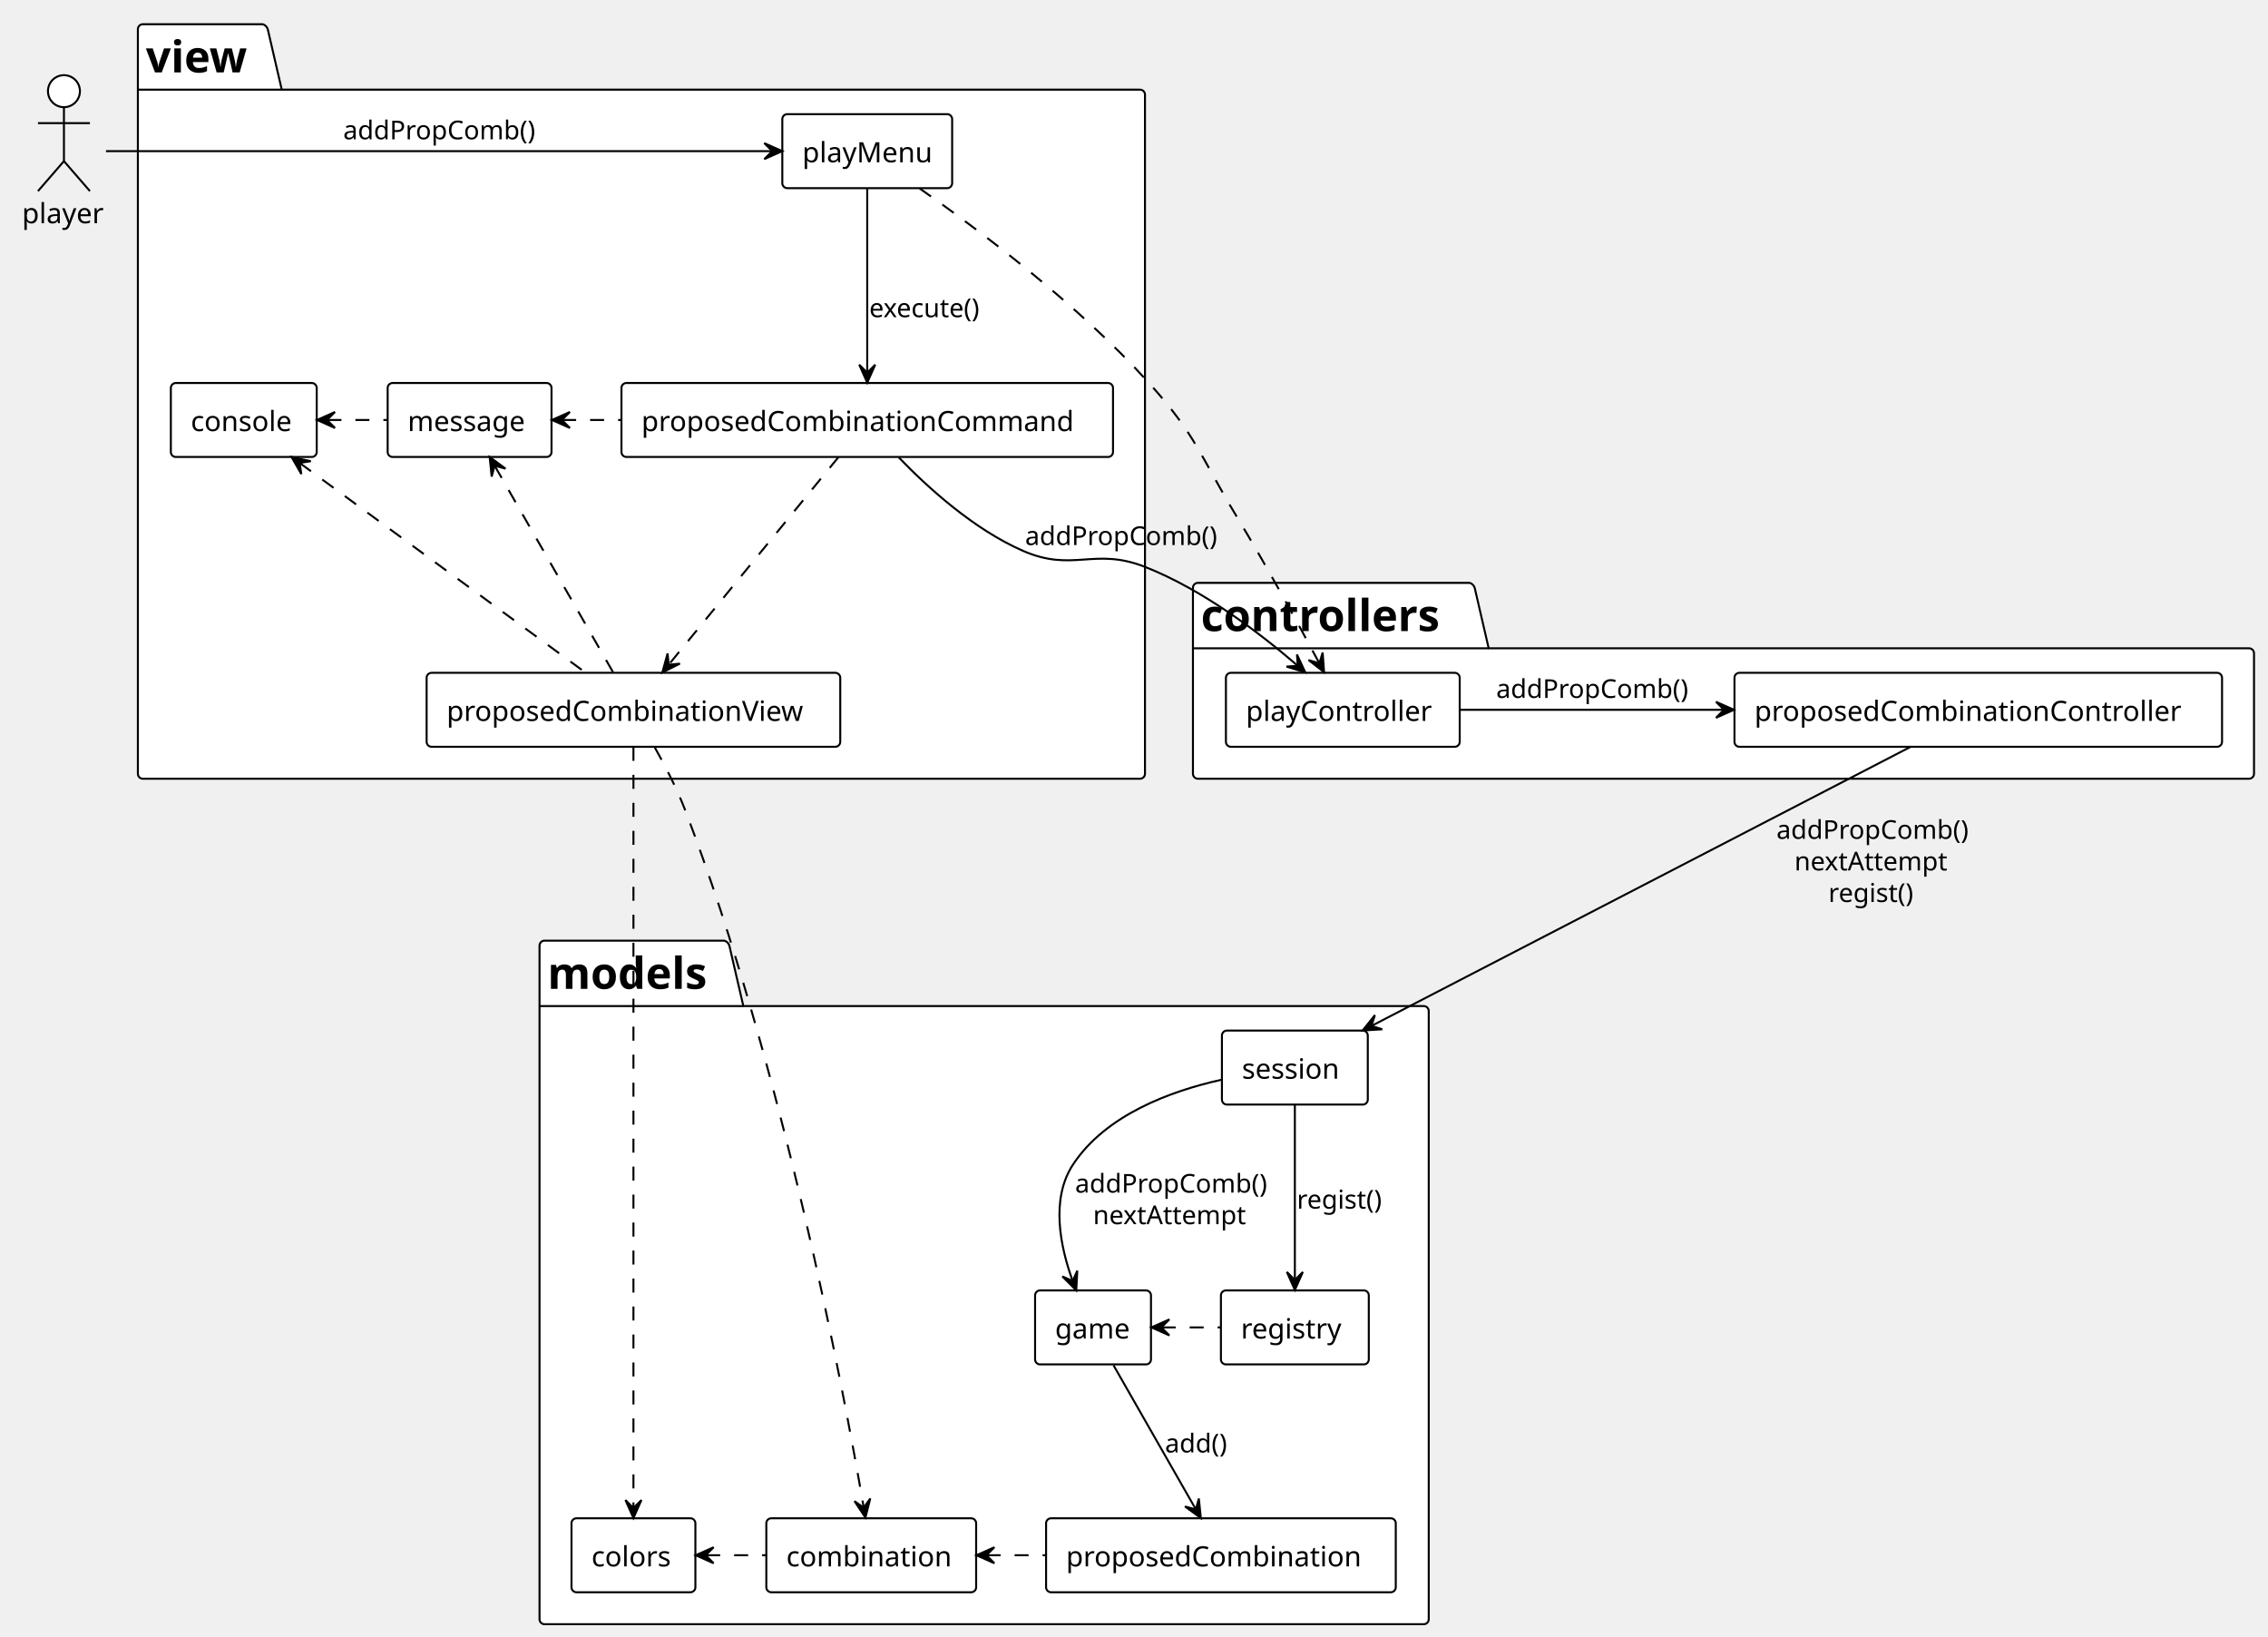
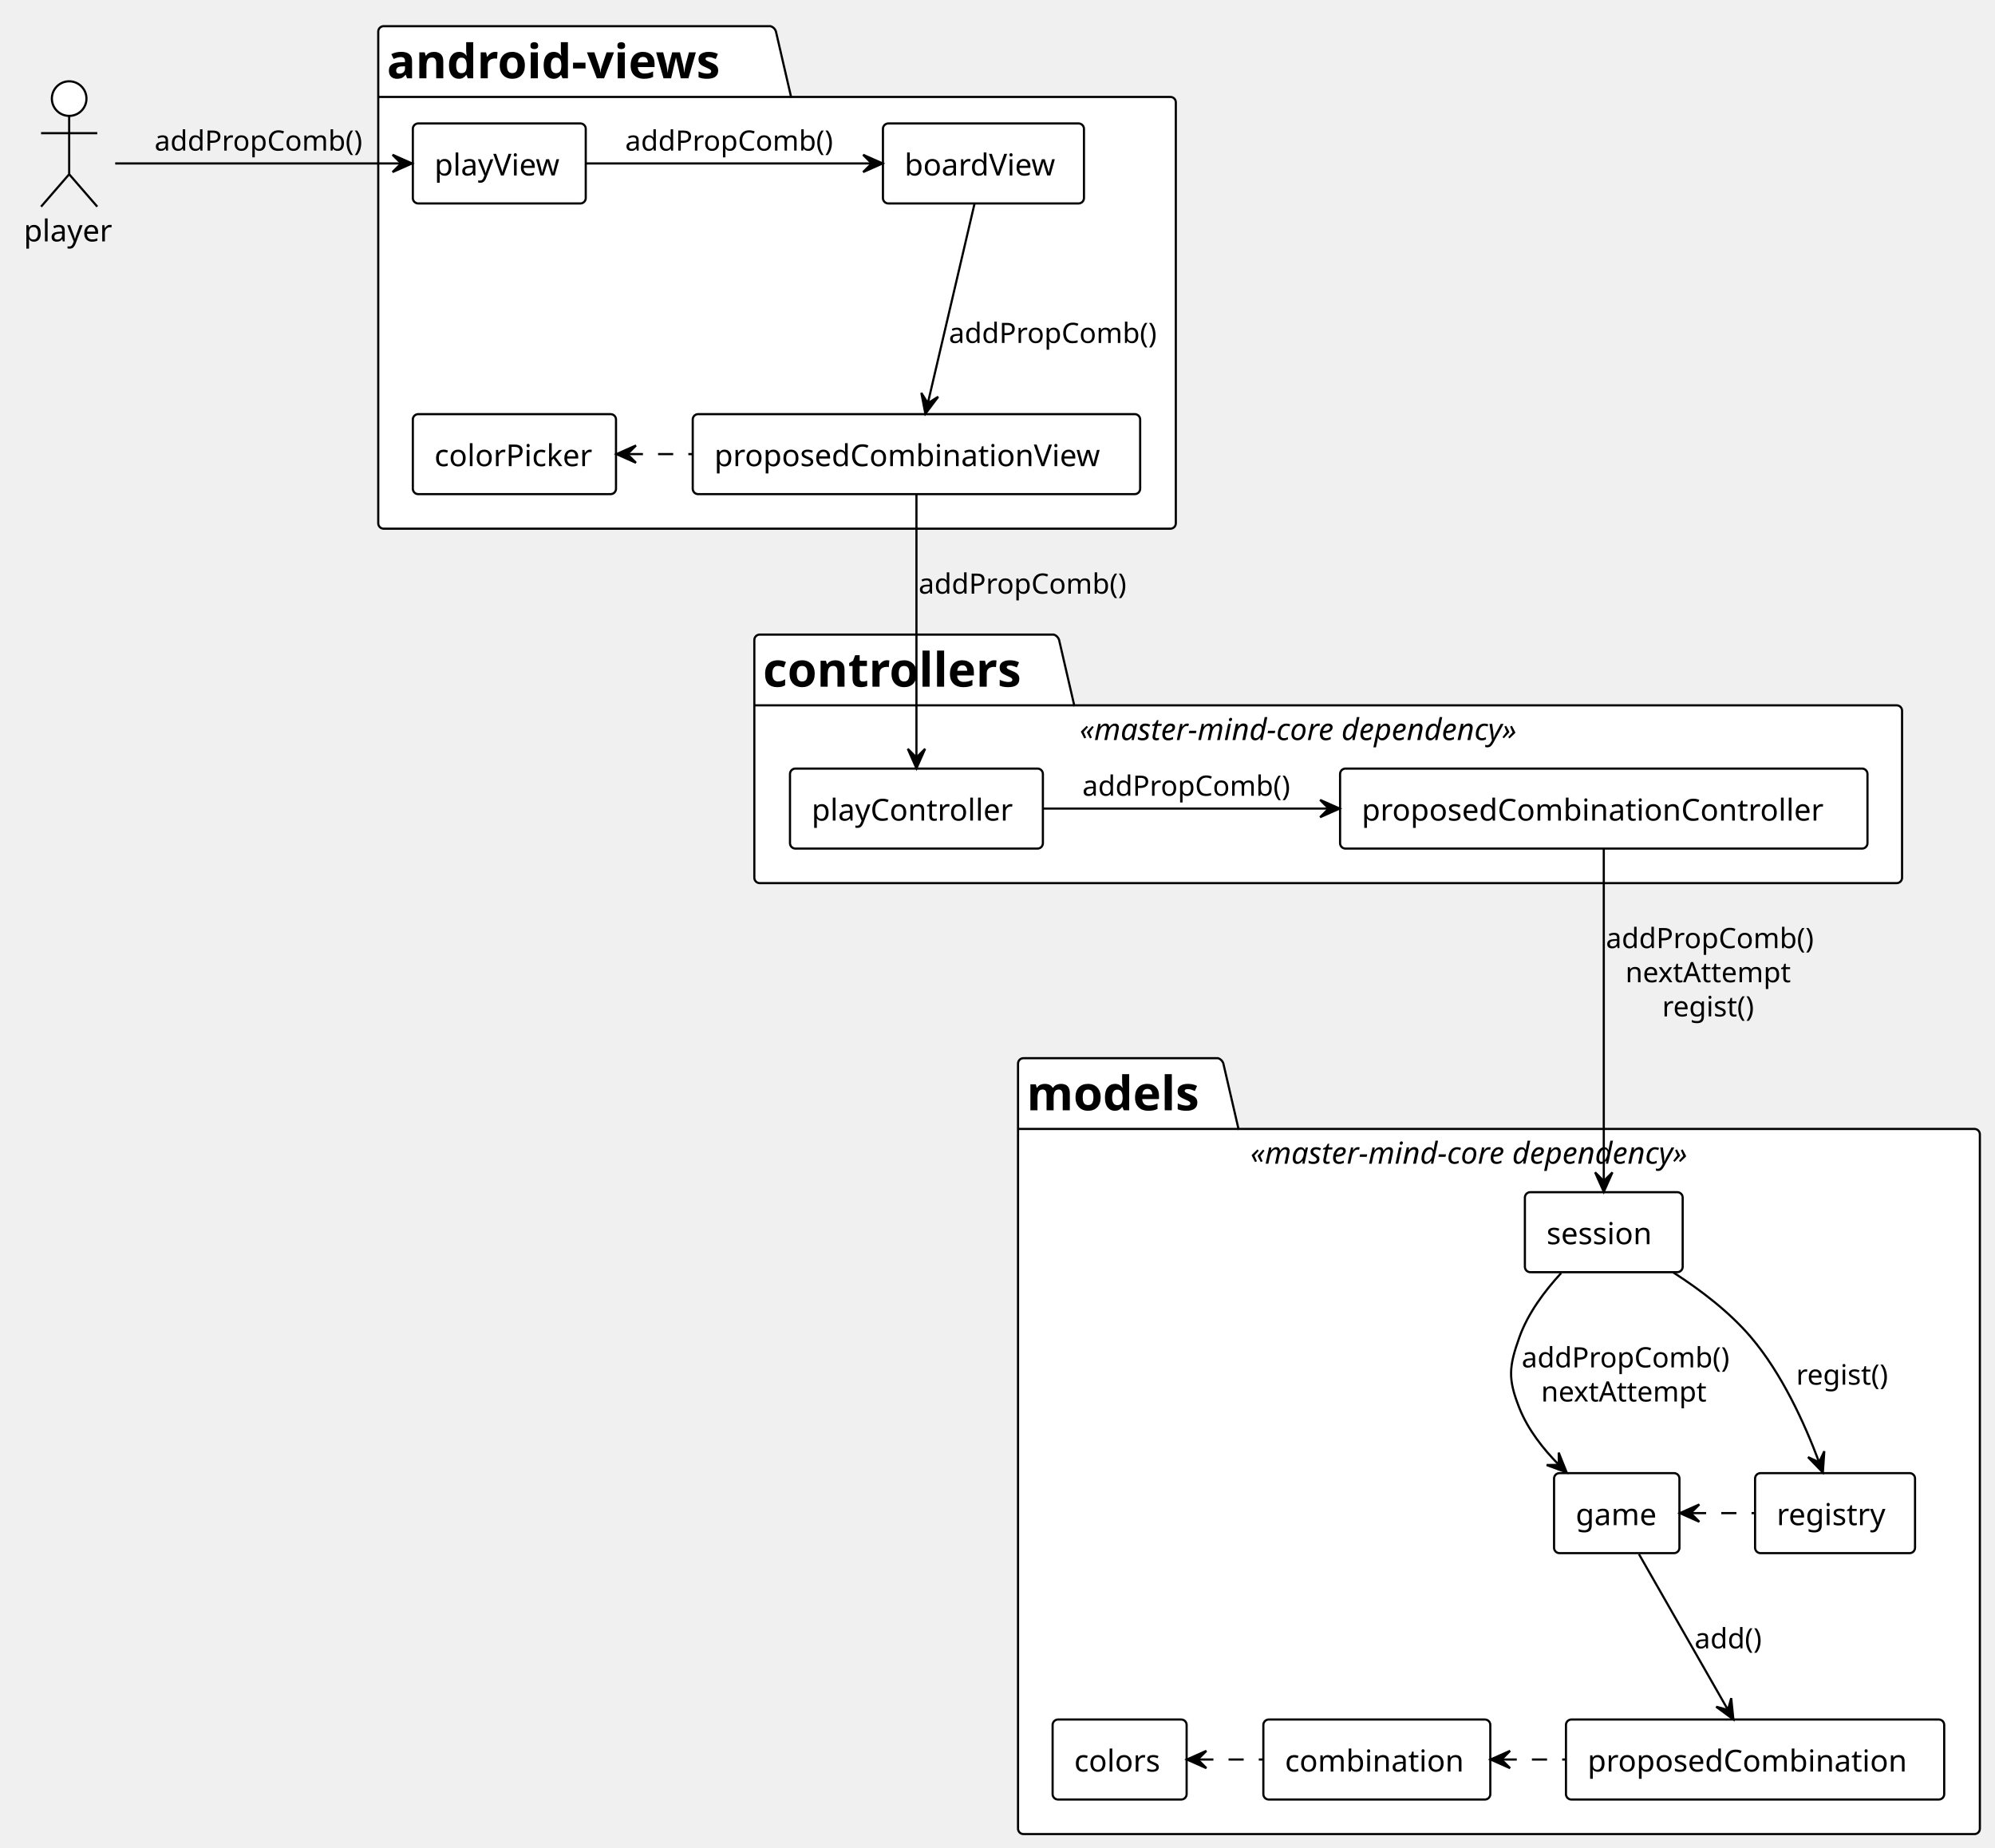
- <svg xmlns="http://www.w3.org/2000/svg" contentStyleType="text/css" height="819px" preserveAspectRatio="none" style="width:1135px;height:819px;background:#FFFFFF;" version="1.1" viewBox="0 0 1135 819" width="1135px" zoomAndPan="magnify">
+ <svg xmlns="http://www.w3.org/2000/svg" contentStyleType="text/css" height="855px" preserveAspectRatio="none" style="width:923px;height:855px;background:#FFFFFF;" version="1.1" viewBox="0 0 923 855" width="923px" zoomAndPan="magnify">
  <defs />
  <g>
-     <g id="cluster_view">
-       <path d="M71.5,12.119 L131.5,12.119 A3.75,3.75 0 0 1 134,14.619 L141,44.856 L570.5,44.856 A2.5,2.5 0 0 1 573,47.356 L573,387.119 A2.5,2.5 0 0 1 570.5,389.619 L71.5,389.619 A2.5,2.5 0 0 1 69,387.119 L69,14.619 A2.5,2.5 0 0 1 71.5,12.119 " fill="#FFFFFF" style="stroke:#000000;stroke-width:1.0;" />
-       <line style="stroke:#000000;stroke-width:1.0;" x1="69" x2="141" y1="44.856" y2="44.856" />
-       <text fill="#000000" font-family="Verdana" font-size="22" font-weight="bold" lengthAdjust="spacing" textLength="59" x="73" y="36.237">view</text>
+     <g id="cluster_android-views">
+       <path d="M177.5,12.119 L356.5,12.119 A3.75,3.75 0 0 1 359,14.619 L366,44.856 L541.5,44.856 A2.5,2.5 0 0 1 544,47.356 L544,242.119 A2.5,2.5 0 0 1 541.5,244.619 L177.5,244.619 A2.5,2.5 0 0 1 175,242.119 L175,14.619 A2.5,2.5 0 0 1 177.5,12.119 " fill="#FFFFFF" style="stroke:#000000;stroke-width:1.0;" />
+       <line style="stroke:#000000;stroke-width:1.0;" x1="175" x2="366" y1="44.856" y2="44.856" />
+       <text fill="#000000" font-family="Verdana" font-size="22" font-weight="bold" lengthAdjust="spacing" textLength="178" x="179" y="36.237">android-views</text>
    </g>
    <g id="cluster_controllers">
-       <path d="M599.5,291.619 L735.5,291.619 A3.75,3.75 0 0 1 738,294.119 L745,324.356 L1125.5,324.356 A2.5,2.5 0 0 1 1128,326.856 L1128,387.119 A2.5,2.5 0 0 1 1125.5,389.619 L599.5,389.619 A2.5,2.5 0 0 1 597,387.119 L597,294.119 A2.5,2.5 0 0 1 599.5,291.619 " fill="#FFFFFF" style="stroke:#000000;stroke-width:1.0;" />
-       <line style="stroke:#000000;stroke-width:1.0;" x1="597" x2="745" y1="324.356" y2="324.356" />
-       <text fill="#000000" font-family="Verdana" font-size="22" font-weight="bold" lengthAdjust="spacing" textLength="135" x="601" y="315.737">controllers</text>
+       <path d="M351.5,293.619 L487.5,293.619 A3.75,3.75 0 0 1 490,296.119 L497,326.356 L877.5,326.356 A2.5,2.5 0 0 1 880,328.856 L880,406.119 A2.5,2.5 0 0 1 877.5,408.619 L351.5,408.619 A2.5,2.5 0 0 1 349,406.119 L349,296.119 A2.5,2.5 0 0 1 351.5,293.619 " fill="#FFFFFF" style="stroke:#000000;stroke-width:1.0;" />
+       <line style="stroke:#000000;stroke-width:1.0;" x1="349" x2="497" y1="326.356" y2="326.356" />
+       <text fill="#000000" font-family="Verdana" font-size="22" font-weight="bold" lengthAdjust="spacing" textLength="135" x="353" y="317.737">controllers</text>
+       <text fill="#000000" font-family="Verdana" font-size="14" font-style="italic" lengthAdjust="spacing" textLength="238" x="499.5" y="342.432">«master-mind-core dependency»</text>
    </g>
    <g id="cluster_models">
-       <path d="M272.5,470.619 L362.5,470.619 A3.75,3.75 0 0 1 365,473.119 L372,503.356 L712.5,503.356 A2.5,2.5 0 0 1 715,505.856 L715,810.119 A2.5,2.5 0 0 1 712.5,812.619 L272.5,812.619 A2.5,2.5 0 0 1 270,810.119 L270,473.119 A2.5,2.5 0 0 1 272.5,470.619 " fill="#FFFFFF" style="stroke:#000000;stroke-width:1.0;" />
-       <line style="stroke:#000000;stroke-width:1.0;" x1="270" x2="372" y1="503.356" y2="503.356" />
-       <text fill="#000000" font-family="Verdana" font-size="22" font-weight="bold" lengthAdjust="spacing" textLength="89" x="274" y="494.737">models</text>
+       <path d="M473.5,489.619 L563.5,489.619 A3.75,3.75 0 0 1 566,492.119 L573,522.356 L913.5,522.356 A2.5,2.5 0 0 1 916,524.856 L916,846.119 A2.5,2.5 0 0 1 913.5,848.619 L473.5,848.619 A2.5,2.5 0 0 1 471,846.119 L471,492.119 A2.5,2.5 0 0 1 473.5,489.619 " fill="#FFFFFF" style="stroke:#000000;stroke-width:1.0;" />
+       <line style="stroke:#000000;stroke-width:1.0;" x1="471" x2="573" y1="522.356" y2="522.356" />
+       <text fill="#000000" font-family="Verdana" font-size="22" font-weight="bold" lengthAdjust="spacing" textLength="89" x="475" y="513.737">models</text>
+       <text fill="#000000" font-family="Verdana" font-size="14" font-style="italic" lengthAdjust="spacing" textLength="238" x="578.5" y="538.432">«master-mind-core dependency»</text>
    </g>
-     <g id="elem_playMenu">
-       <rect fill="#FFFFFF" height="37.015" rx="2.5" ry="2.5" style="stroke:#000000;stroke-width:1.0;" width="85" x="391.5" y="57.119" />
-       <text fill="#000000" font-family="Verdana" font-size="14" lengthAdjust="spacing" textLength="65" x="401.5" y="81.194">playMenu</text>
-     </g>
-     <g id="elem_proposedCombinationCommand">
-       <rect fill="#FFFFFF" height="37.015" rx="2.5" ry="2.5" style="stroke:#000000;stroke-width:1.0;" width="246" x="311" y="191.619" />
-       <text fill="#000000" font-family="Verdana" font-size="14" lengthAdjust="spacing" textLength="226" x="321" y="215.694">proposedCombinationCommand</text>
+     <g id="elem_playView">
+       <rect fill="#FFFFFF" height="37.015" rx="2.5" ry="2.5" style="stroke:#000000;stroke-width:1.0;" width="80" x="191" y="57.119" />
+       <text fill="#000000" font-family="Verdana" font-size="14" lengthAdjust="spacing" textLength="60" x="201" y="81.194">playView</text>
    </g>
    <g id="elem_proposedCombinationView">
-       <rect fill="#FFFFFF" height="37.015" rx="2.5" ry="2.5" style="stroke:#000000;stroke-width:1.0;" width="207" x="213.5" y="336.619" />
-       <text fill="#000000" font-family="Verdana" font-size="14" lengthAdjust="spacing" textLength="187" x="223.5" y="360.694">proposedCombinationView</text>
+       <rect fill="#FFFFFF" height="37.015" rx="2.5" ry="2.5" style="stroke:#000000;stroke-width:1.0;" width="207" x="320.5" y="191.619" />
+       <text fill="#000000" font-family="Verdana" font-size="14" lengthAdjust="spacing" textLength="187" x="330.5" y="215.694">proposedCombinationView</text>
    </g>
-     <g id="elem_message">
-       <rect fill="#FFFFFF" height="37.015" rx="2.5" ry="2.5" style="stroke:#000000;stroke-width:1.0;" width="82" x="194" y="191.619" />
-       <text fill="#000000" font-family="Verdana" font-size="14" lengthAdjust="spacing" textLength="62" x="204" y="215.694">message</text>
+     <g id="elem_colorPicker">
+       <rect fill="#FFFFFF" height="37.015" rx="2.5" ry="2.5" style="stroke:#000000;stroke-width:1.0;" width="94" x="191" y="191.619" />
+       <text fill="#000000" font-family="Verdana" font-size="14" lengthAdjust="spacing" textLength="74" x="201" y="215.694">colorPicker</text>
    </g>
-     <g id="elem_console">
-       <rect fill="#FFFFFF" height="37.015" rx="2.5" ry="2.5" style="stroke:#000000;stroke-width:1.0;" width="73" x="85.5" y="191.619" />
-       <text fill="#000000" font-family="Verdana" font-size="14" lengthAdjust="spacing" textLength="53" x="95.5" y="215.694">console</text>
+     <g id="elem_boardView">
+       <rect fill="#FFFFFF" height="37.015" rx="2.5" ry="2.5" style="stroke:#000000;stroke-width:1.0;" width="93" x="408.5" y="57.119" />
+       <text fill="#000000" font-family="Verdana" font-size="14" lengthAdjust="spacing" textLength="73" x="418.5" y="81.194">boardView</text>
    </g>
    <g id="elem_playController">
-       <rect fill="#FFFFFF" height="37.015" rx="2.5" ry="2.5" style="stroke:#000000;stroke-width:1.0;" width="117" x="613.5" y="336.619" />
-       <text fill="#000000" font-family="Verdana" font-size="14" lengthAdjust="spacing" textLength="97" x="623.5" y="360.694">playController</text>
+       <rect fill="#FFFFFF" height="37.015" rx="2.5" ry="2.5" style="stroke:#000000;stroke-width:1.0;" width="117" x="365.5" y="355.619" />
+       <text fill="#000000" font-family="Verdana" font-size="14" lengthAdjust="spacing" textLength="97" x="375.5" y="379.694">playController</text>
    </g>
    <g id="elem_proposedCombinationController">
-       <rect fill="#FFFFFF" height="37.015" rx="2.5" ry="2.5" style="stroke:#000000;stroke-width:1.0;" width="244" x="868" y="336.619" />
-       <text fill="#000000" font-family="Verdana" font-size="14" lengthAdjust="spacing" textLength="224" x="878" y="360.694">proposedCombinationController</text>
+       <rect fill="#FFFFFF" height="37.015" rx="2.5" ry="2.5" style="stroke:#000000;stroke-width:1.0;" width="244" x="620" y="355.619" />
+       <text fill="#000000" font-family="Verdana" font-size="14" lengthAdjust="spacing" textLength="224" x="630" y="379.694">proposedCombinationController</text>
    </g>
    <g id="elem_session">
-       <rect fill="#FFFFFF" height="37.015" rx="2.5" ry="2.5" style="stroke:#000000;stroke-width:1.0;" width="73" x="611.5" y="515.619" />
-       <text fill="#000000" font-family="Verdana" font-size="14" lengthAdjust="spacing" textLength="53" x="621.5" y="539.694">session</text>
+       <rect fill="#FFFFFF" height="37.015" rx="2.5" ry="2.5" style="stroke:#000000;stroke-width:1.0;" width="73" x="705.5" y="551.619" />
+       <text fill="#000000" font-family="Verdana" font-size="14" lengthAdjust="spacing" textLength="53" x="715.5" y="575.694">session</text>
    </g>
    <g id="elem_registry">
-       <rect fill="#FFFFFF" height="37.015" rx="2.5" ry="2.5" style="stroke:#000000;stroke-width:1.0;" width="74" x="611" y="645.619" />
-       <text fill="#000000" font-family="Verdana" font-size="14" lengthAdjust="spacing" textLength="54" x="621" y="669.694">registry</text>
+       <rect fill="#FFFFFF" height="37.015" rx="2.5" ry="2.5" style="stroke:#000000;stroke-width:1.0;" width="74" x="812" y="681.619" />
+       <text fill="#000000" font-family="Verdana" font-size="14" lengthAdjust="spacing" textLength="54" x="822" y="705.694">registry</text>
    </g>
    <g id="elem_game">
-       <rect fill="#FFFFFF" height="37.015" rx="2.5" ry="2.5" style="stroke:#000000;stroke-width:1.0;" width="58" x="518" y="645.619" />
-       <text fill="#000000" font-family="Verdana" font-size="14" lengthAdjust="spacing" textLength="38" x="528" y="669.694">game</text>
+       <rect fill="#FFFFFF" height="37.015" rx="2.5" ry="2.5" style="stroke:#000000;stroke-width:1.0;" width="58" x="719" y="681.619" />
+       <text fill="#000000" font-family="Verdana" font-size="14" lengthAdjust="spacing" textLength="38" x="729" y="705.694">game</text>
    </g>
    <g id="elem_proposedCombination">
-       <rect fill="#FFFFFF" height="37.015" rx="2.5" ry="2.5" style="stroke:#000000;stroke-width:1.0;" width="175" x="523.5" y="759.619" />
-       <text fill="#000000" font-family="Verdana" font-size="14" lengthAdjust="spacing" textLength="155" x="533.5" y="783.694">proposedCombination</text>
+       <rect fill="#FFFFFF" height="37.015" rx="2.5" ry="2.5" style="stroke:#000000;stroke-width:1.0;" width="175" x="724.5" y="795.619" />
+       <text fill="#000000" font-family="Verdana" font-size="14" lengthAdjust="spacing" textLength="155" x="734.5" y="819.694">proposedCombination</text>
    </g>
    <g id="elem_combination">
-       <rect fill="#FFFFFF" height="37.015" rx="2.5" ry="2.5" style="stroke:#000000;stroke-width:1.0;" width="105" x="383.5" y="759.619" />
-       <text fill="#000000" font-family="Verdana" font-size="14" lengthAdjust="spacing" textLength="85" x="393.5" y="783.694">combination</text>
+       <rect fill="#FFFFFF" height="37.015" rx="2.5" ry="2.5" style="stroke:#000000;stroke-width:1.0;" width="105" x="584.5" y="795.619" />
+       <text fill="#000000" font-family="Verdana" font-size="14" lengthAdjust="spacing" textLength="85" x="594.5" y="819.694">combination</text>
    </g>
    <g id="elem_colors">
-       <rect fill="#FFFFFF" height="37.015" rx="2.5" ry="2.5" style="stroke:#000000;stroke-width:1.0;" width="62" x="286" y="759.619" />
-       <text fill="#000000" font-family="Verdana" font-size="14" lengthAdjust="spacing" textLength="42" x="296" y="783.694">colors</text>
+       <rect fill="#FFFFFF" height="37.015" rx="2.5" ry="2.5" style="stroke:#000000;stroke-width:1.0;" width="62" x="487" y="795.619" />
+       <text fill="#000000" font-family="Verdana" font-size="14" lengthAdjust="spacing" textLength="42" x="497" y="819.694">colors</text>
    </g>
    <g id="elem_player">
      <ellipse cx="32" cy="45.619" fill="#FFFFFF" rx="8" ry="8" style="stroke:#000000;stroke-width:1.0;" />
      <path d="M32,53.619 L32,80.619 M19,61.619 L45,61.619 M32,80.619 L19,95.619 M32,80.619 L45,95.619 " fill="none" style="stroke:#000000;stroke-width:1.0;" />
      <text fill="#000000" font-family="Verdana" font-size="14" lengthAdjust="spacing" textLength="42" x="11" y="111.694">player</text>
    </g>
-     <g id="link_playMenu_playController">
-       <path d="M460.2,94.259 C490.14,115.219 539.56,152.329 575,191.619 C598.86,218.079 600.57,228.139 619,258.619 C633.83,283.149 649.63,312.019 660.08,331.539 " fill="none" id="playMenu-to-playController" style="stroke:#000000;stroke-width:1.0;stroke-dasharray:7.0,7.0;" />
-       <polygon fill="#000000" points="662.62,336.289,661.909,326.466,660.265,331.879,654.852,330.234,662.62,336.289" style="stroke:#000000;stroke-width:1.0;" />
+     <g id="link_player_playView">
+       <path d="M53.3,75.619 C84.64,75.619 143.96,75.619 185.41,75.619 " fill="none" id="player-to-playView" style="stroke:#000000;stroke-width:1.0;" />
+       <polygon fill="#000000" points="190.62,75.619,181.62,71.619,185.62,75.619,181.62,79.619,190.62,75.619" style="stroke:#000000;stroke-width:1.0;" />
+       <text fill="#000000" font-family="Verdana" font-size="13" lengthAdjust="spacing" textLength="101" x="71.5" y="69.689">addPropComb()</text>
    </g>
-     <g id="link_player_playMenu">
-       <path d="M53.05,75.619 C115.14,75.619 298.68,75.619 386.34,75.619 " fill="none" id="player-to-playMenu" style="stroke:#000000;stroke-width:1.0;" />
-       <polygon fill="#000000" points="391.47,75.619,382.47,71.619,386.47,75.619,382.47,79.619,391.47,75.619" style="stroke:#000000;stroke-width:1.0;" />
-       <text fill="#000000" font-family="Verdana" font-size="13" lengthAdjust="spacing" textLength="101" x="171.75" y="69.689">addPropComb()</text>
+     <g id="link_playView_boardView">
+       <path d="M271.05,75.619 C307.9,75.619 362.78,75.619 403,75.619 " fill="none" id="playView-to-boardView" style="stroke:#000000;stroke-width:1.0;" />
+       <polygon fill="#000000" points="408.33,75.619,399.33,71.619,403.33,75.619,399.33,79.619,408.33,75.619" style="stroke:#000000;stroke-width:1.0;" />
+       <text fill="#000000" font-family="Verdana" font-size="13" lengthAdjust="spacing" textLength="101" x="289.25" y="69.689">addPropComb()</text>
    </g>
-     <g id="link_playMenu_proposedCombinationCommand">
-       <path d="M434,94.209 C434,117.869 434,159.989 434,186.129 " fill="none" id="playMenu-to-proposedCombinationCommand" style="stroke:#000000;stroke-width:1.0;" />
-       <polygon fill="#000000" points="434,191.449,438,182.449,434,186.449,430,182.449,434,191.449" style="stroke:#000000;stroke-width:1.0;" />
-       <text fill="#000000" font-family="Verdana" font-size="13" lengthAdjust="spacing" textLength="65" x="435" y="158.689">execute()</text>
+     <g id="link_boardView_proposedCombinationView">
+       <path d="M450.88,94.209 C445.32,117.969 435.41,160.339 429.3,186.459 " fill="none" id="boardView-to-proposedCombinationView" style="stroke:#000000;stroke-width:1.0;" />
+       <polygon fill="#000000" points="428.13,191.449,434.058,183.584,429.259,186.578,426.264,181.779,428.13,191.449" style="stroke:#000000;stroke-width:1.0;" />
+       <text fill="#000000" font-family="Verdana" font-size="13" lengthAdjust="spacing" textLength="101" x="439" y="158.689">addPropComb()</text>
    </g>
-     <g id="link_proposedCombinationCommand_playController">
-       <path d="M449.75,228.829 C464.3,243.939 487.35,264.889 512,275.619 C537.07,286.539 547.55,273.609 573,283.619 C601.84,294.959 630.18,316.499 649.1,332.799 " fill="none" id="proposedCombinationCommand-to-playController" style="stroke:#000000;stroke-width:1.0;" />
-       <polygon fill="#000000" points="653.22,336.399,649.062,327.471,649.45,333.115,643.807,333.503,653.22,336.399" style="stroke:#000000;stroke-width:1.0;" />
-       <text fill="#000000" font-family="Verdana" font-size="13" lengthAdjust="spacing" textLength="101" x="513" y="272.689">addPropComb()</text>
+     <g id="link_proposedCombinationView_playController">
+       <path d="M424,228.769 C424,258.219 424,317.399 424,350.099 " fill="none" id="proposedCombinationView-to-playController" style="stroke:#000000;stroke-width:1.0;" />
+       <polygon fill="#000000" points="424,355.499,428,346.499,424,350.499,420,346.499,424,355.499" style="stroke:#000000;stroke-width:1.0;" />
+       <text fill="#000000" font-family="Verdana" font-size="13" lengthAdjust="spacing" textLength="101" x="425" y="274.689">addPropComb()</text>
    </g>
-     <g id="link_proposedCombinationCommand_proposedCombinationView">
-       <path d="M419.65,228.649 C398.25,254.809 358,304.009 334.76,332.409 " fill="none" id="proposedCombinationCommand-to-proposedCombinationView" style="stroke:#000000;stroke-width:1.0;stroke-dasharray:7.0,7.0;" />
-       <polygon fill="#000000" points="331.46,336.439,340.266,332.028,334.635,332.577,334.086,326.947,331.46,336.439" style="stroke:#000000;stroke-width:1.0;" />
-     </g>
-     <g id="link_message_proposedCombinationCommand">
-       <path d="M281.32,210.119 C291.12,210.119 300.92,210.119 310.72,210.119 " fill="none" id="message-backto-proposedCombinationCommand" style="stroke:#000000;stroke-width:1.0;stroke-dasharray:7.0,7.0;" />
-       <polygon fill="#000000" points="276.2,210.119,285.2,214.119,281.2,210.119,285.2,206.119,276.2,210.119" style="stroke:#000000;stroke-width:1.0;" />
-     </g>
-     <g id="link_console_proposedCombinationView">
-       <path d="M149.98,231.639 C188.36,259.779 256.67,309.879 292.89,336.439 " fill="none" id="console-backto-proposedCombinationView" style="stroke:#000000;stroke-width:1.0;stroke-dasharray:7.0,7.0;" />
-       <polygon fill="#000000" points="145.91,228.649,150.798,237.199,149.941,231.608,155.532,230.75,145.91,228.649" style="stroke:#000000;stroke-width:1.0;" />
-     </g>
-     <g id="link_message_proposedCombinationView">
-       <path d="M247.56,233.029 C263.83,261.399 291.88,310.309 306.86,336.439 " fill="none" id="message-backto-proposedCombinationView" style="stroke:#000000;stroke-width:1.0;stroke-dasharray:7.0,7.0;" />
-       <polygon fill="#000000" points="245.05,228.649,246.049,238.447,247.534,232.989,252.992,234.473,245.05,228.649" style="stroke:#000000;stroke-width:1.0;" />
-     </g>
-     <g id="link_proposedCombinationView_combination">
-       <path d="M327.7,373.969 C332.88,383.179 338.85,394.739 343,405.619 C391.66,533.149 422.08,695.059 432.23,754.189 " fill="none" id="proposedCombinationView-to-combination" style="stroke:#000000;stroke-width:1.0;stroke-dasharray:7.0,7.0;" />
-       <polygon fill="#000000" points="433.09,759.259,435.516,749.714,432.247,754.331,427.63,751.062,433.09,759.259" style="stroke:#000000;stroke-width:1.0;" />
-     </g>
-     <g id="link_proposedCombinationView_colors">
-       <path d="M317,373.669 C317,440.539 317,679.329 317,754.379 " fill="none" id="proposedCombinationView-to-colors" style="stroke:#000000;stroke-width:1.0;stroke-dasharray:7.0,7.0;" />
-       <polygon fill="#000000" points="317,759.489,321,750.489,317,754.489,313,750.489,317,759.489" style="stroke:#000000;stroke-width:1.0;" />
-     </g>
-     <g id="link_console_message">
-       <path d="M163.86,210.119 C173.85,210.119 183.84,210.119 193.84,210.119 " fill="none" id="console-backto-message" style="stroke:#000000;stroke-width:1.0;stroke-dasharray:7.0,7.0;" />
-       <polygon fill="#000000" points="158.64,210.119,167.64,214.119,163.64,210.119,167.64,206.119,158.64,210.119" style="stroke:#000000;stroke-width:1.0;" />
+     <g id="link_colorPicker_proposedCombinationView">
+       <path d="M290.46,210.119 C300.46,210.119 310.46,210.119 320.46,210.119 " fill="none" id="colorPicker-backto-proposedCombinationView" style="stroke:#000000;stroke-width:1.0;stroke-dasharray:7.0,7.0;" />
+       <polygon fill="#000000" points="285.23,210.119,294.23,214.119,290.23,210.119,294.23,206.119,285.23,210.119" style="stroke:#000000;stroke-width:1.0;" />
    </g>
    <g id="link_playController_proposedCombinationController">
-       <path d="M730.7,355.119 C767.68,355.119 816.89,355.119 862.5,355.119 " fill="none" id="playController-to-proposedCombinationController" style="stroke:#000000;stroke-width:1.0;" />
-       <polygon fill="#000000" points="867.76,355.119,858.76,351.119,862.76,355.119,858.76,359.119,867.76,355.119" style="stroke:#000000;stroke-width:1.0;" />
-       <text fill="#000000" font-family="Verdana" font-size="13" lengthAdjust="spacing" textLength="101" x="748.75" y="349.189">addPropComb()</text>
+       <path d="M482.7,374.119 C519.68,374.119 568.89,374.119 614.5,374.119 " fill="none" id="playController-to-proposedCombinationController" style="stroke:#000000;stroke-width:1.0;" />
+       <polygon fill="#000000" points="619.76,374.119,610.76,370.119,614.76,374.119,610.76,378.119,619.76,374.119" style="stroke:#000000;stroke-width:1.0;" />
+       <text fill="#000000" font-family="Verdana" font-size="13" lengthAdjust="spacing" textLength="101" x="500.75" y="368.189">addPropComb()</text>
    </g>
    <g id="link_proposedCombinationController_session">
-       <path d="M955.96,373.739 C891.94,406.869 754.01,478.249 686.63,513.129 " fill="none" id="proposedCombinationController-to-session" style="stroke:#000000;stroke-width:1.0;" />
-       <polygon fill="#000000" points="681.9,515.569,691.731,514.984,686.34,513.27,688.054,507.879,681.9,515.569" style="stroke:#000000;stroke-width:1.0;" />
-       <text fill="#000000" font-family="Verdana" font-size="13" lengthAdjust="spacing" textLength="101" x="889" y="419.689">addPropComb()</text>
-       <text fill="#000000" font-family="Verdana" font-size="13" lengthAdjust="spacing" textLength="83" x="898" y="435.488">nextAttempt</text>
-       <text fill="#000000" font-family="Verdana" font-size="13" lengthAdjust="spacing" textLength="49" x="915" y="451.288">regist()</text>
+       <path d="M742,392.679 C742,427.939 742,507.319 742,546.439 " fill="none" id="proposedCombinationController-to-session" style="stroke:#000000;stroke-width:1.0;" />
+       <polygon fill="#000000" points="742,551.459,746,542.459,742,546.459,738,542.459,742,551.459" style="stroke:#000000;stroke-width:1.0;" />
+       <text fill="#000000" font-family="Verdana" font-size="13" lengthAdjust="spacing" textLength="101" x="743" y="438.689">addPropComb()</text>
+       <text fill="#000000" font-family="Verdana" font-size="13" lengthAdjust="spacing" textLength="83" x="752" y="454.488">nextAttempt</text>
+       <text fill="#000000" font-family="Verdana" font-size="13" lengthAdjust="spacing" textLength="49" x="769" y="470.288">regist()</text>
    </g>
    <g id="link_session_game">
-       <path d="M611.32,540.209 C585.75,545.879 553.39,557.779 537,582.619 C525.66,599.809 530.54,623.629 536.81,640.899 " fill="none" id="session-to-game" style="stroke:#000000;stroke-width:1.0;" />
-       <polygon fill="#000000" points="538.6,645.579,539.123,635.744,536.815,640.909,531.65,638.601,538.6,645.579" style="stroke:#000000;stroke-width:1.0;" />
-       <text fill="#000000" font-family="Verdana" font-size="13" lengthAdjust="spacing" textLength="101" x="538" y="596.689">addPropComb()</text>
-       <text fill="#000000" font-family="Verdana" font-size="13" lengthAdjust="spacing" textLength="83" x="547" y="612.488">nextAttempt</text>
+       <path d="M722.27,589.059 C714.71,597.249 706.96,607.569 703,618.619 C698.06,632.429 697.57,637.999 703,651.619 C706.9,661.409 713.89,670.349 721.21,677.759 " fill="none" id="session-to-game" style="stroke:#000000;stroke-width:1.0;" />
+       <polygon fill="#000000" points="724.82,681.279,721.155,672.138,721.235,677.794,715.578,677.874,724.82,681.279" style="stroke:#000000;stroke-width:1.0;" />
+       <text fill="#000000" font-family="Verdana" font-size="13" lengthAdjust="spacing" textLength="101" x="704" y="632.689">addPropComb()</text>
+       <text fill="#000000" font-family="Verdana" font-size="13" lengthAdjust="spacing" textLength="83" x="713" y="648.488">nextAttempt</text>
    </g>
    <g id="link_session_registry">
-       <path d="M648,552.649 C648,575.409 648,615.169 648,640.269 " fill="none" id="session-to-registry" style="stroke:#000000;stroke-width:1.0;" />
-       <polygon fill="#000000" points="648,645.389,652,636.389,648,640.389,644,636.389,648,645.389" style="stroke:#000000;stroke-width:1.0;" />
-       <text fill="#000000" font-family="Verdana" font-size="13" lengthAdjust="spacing" textLength="49" x="649" y="604.689">regist()</text>
+       <path d="M774.13,588.749 C786.48,596.669 800,606.899 810,618.619 C824.52,635.649 835.05,659.009 841.48,676.179 " fill="none" id="session-to-registry" style="stroke:#000000;stroke-width:1.0;" />
+       <polygon fill="#000000" points="843.35,681.299,844.024,671.473,841.637,676.602,836.508,674.215,843.35,681.299" style="stroke:#000000;stroke-width:1.0;" />
+       <text fill="#000000" font-family="Verdana" font-size="13" lengthAdjust="spacing" textLength="49" x="831" y="640.689">regist()</text>
    </g>
    <g id="link_game_registry">
-       <path d="M581.36,664.119 C591.23,664.119 601.1,664.119 610.98,664.119 " fill="none" id="game-backto-registry" style="stroke:#000000;stroke-width:1.0;stroke-dasharray:7.0,7.0;" />
-       <polygon fill="#000000" points="576.2,664.119,585.2,668.119,581.2,664.119,585.2,660.119,576.2,664.119" style="stroke:#000000;stroke-width:1.0;" />
+       <path d="M782.36,700.119 C792.23,700.119 802.1,700.119 811.98,700.119 " fill="none" id="game-backto-registry" style="stroke:#000000;stroke-width:1.0;stroke-dasharray:7.0,7.0;" />
+       <polygon fill="#000000" points="777.2,700.119,786.2,704.119,782.2,700.119,786.2,696.119,777.2,700.119" style="stroke:#000000;stroke-width:1.0;" />
    </g>
    <g id="link_game_proposedCombination">
-       <path d="M557.28,683.109 C568.45,702.659 586.3,733.899 598.33,754.949 " fill="none" id="game-to-proposedCombination" style="stroke:#000000;stroke-width:1.0;" />
-       <polygon fill="#000000" points="600.95,759.539,599.951,749.741,598.466,755.2,593.008,753.715,600.95,759.539" style="stroke:#000000;stroke-width:1.0;" />
-       <text fill="#000000" font-family="Verdana" font-size="13" lengthAdjust="spacing" textLength="36" x="583" y="726.689">add()</text>
+       <path d="M758.28,719.109 C769.45,738.659 787.3,769.899 799.33,790.949 " fill="none" id="game-to-proposedCombination" style="stroke:#000000;stroke-width:1.0;" />
+       <polygon fill="#000000" points="801.95,795.539,800.951,785.741,799.466,791.2,794.008,789.715,801.95,795.539" style="stroke:#000000;stroke-width:1.0;" />
+       <text fill="#000000" font-family="Verdana" font-size="13" lengthAdjust="spacing" textLength="36" x="784" y="762.689">add()</text>
    </g>
    <g id="link_combination_proposedCombination">
-       <path d="M493.75,778.119 C503.51,778.119 513.28,778.119 523.05,778.119 " fill="none" id="combination-backto-proposedCombination" style="stroke:#000000;stroke-width:1.0;stroke-dasharray:7.0,7.0;" />
-       <polygon fill="#000000" points="488.64,778.119,497.64,782.119,493.64,778.119,497.64,774.119,488.64,778.119" style="stroke:#000000;stroke-width:1.0;" />
+       <path d="M694.75,814.119 C704.51,814.119 714.28,814.119 724.05,814.119 " fill="none" id="combination-backto-proposedCombination" style="stroke:#000000;stroke-width:1.0;stroke-dasharray:7.0,7.0;" />
+       <polygon fill="#000000" points="689.64,814.119,698.64,818.119,694.64,814.119,698.64,810.119,689.64,814.119" style="stroke:#000000;stroke-width:1.0;" />
    </g>
    <g id="link_colors_combination">
-       <path d="M353.39,778.119 C363.43,778.119 373.46,778.119 383.49,778.119 " fill="none" id="colors-backto-combination" style="stroke:#000000;stroke-width:1.0;stroke-dasharray:7.0,7.0;" />
-       <polygon fill="#000000" points="348.14,778.119,357.14,782.119,353.14,778.119,357.14,774.119,348.14,778.119" style="stroke:#000000;stroke-width:1.0;" />
+       <path d="M554.39,814.119 C564.43,814.119 574.46,814.119 584.49,814.119 " fill="none" id="colors-backto-combination" style="stroke:#000000;stroke-width:1.0;stroke-dasharray:7.0,7.0;" />
+       <polygon fill="#000000" points="549.14,814.119,558.14,818.119,554.14,814.119,558.14,810.119,549.14,814.119" style="stroke:#000000;stroke-width:1.0;" />
    </g>
  </g>
</svg>
